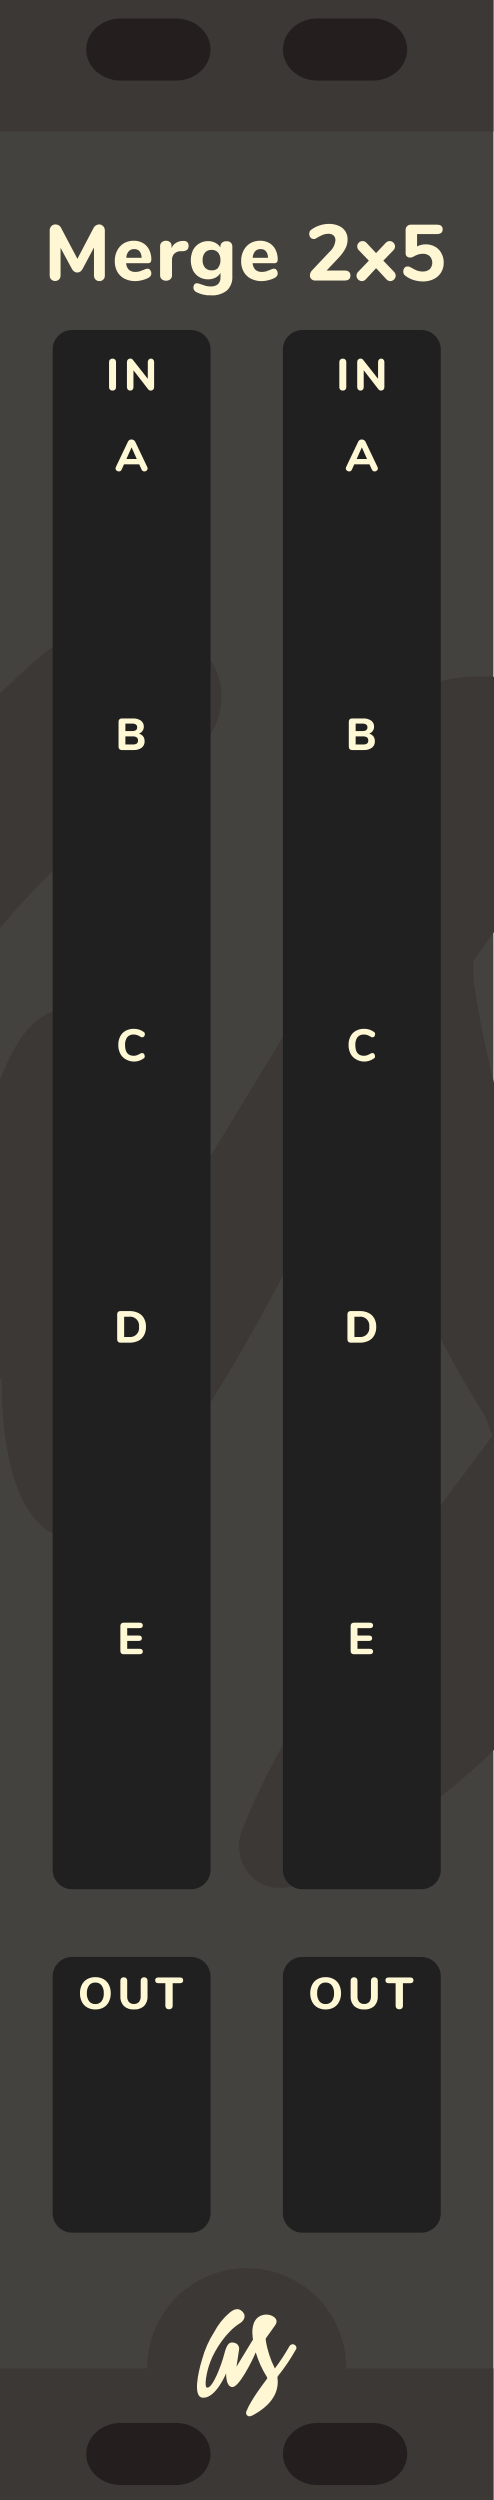
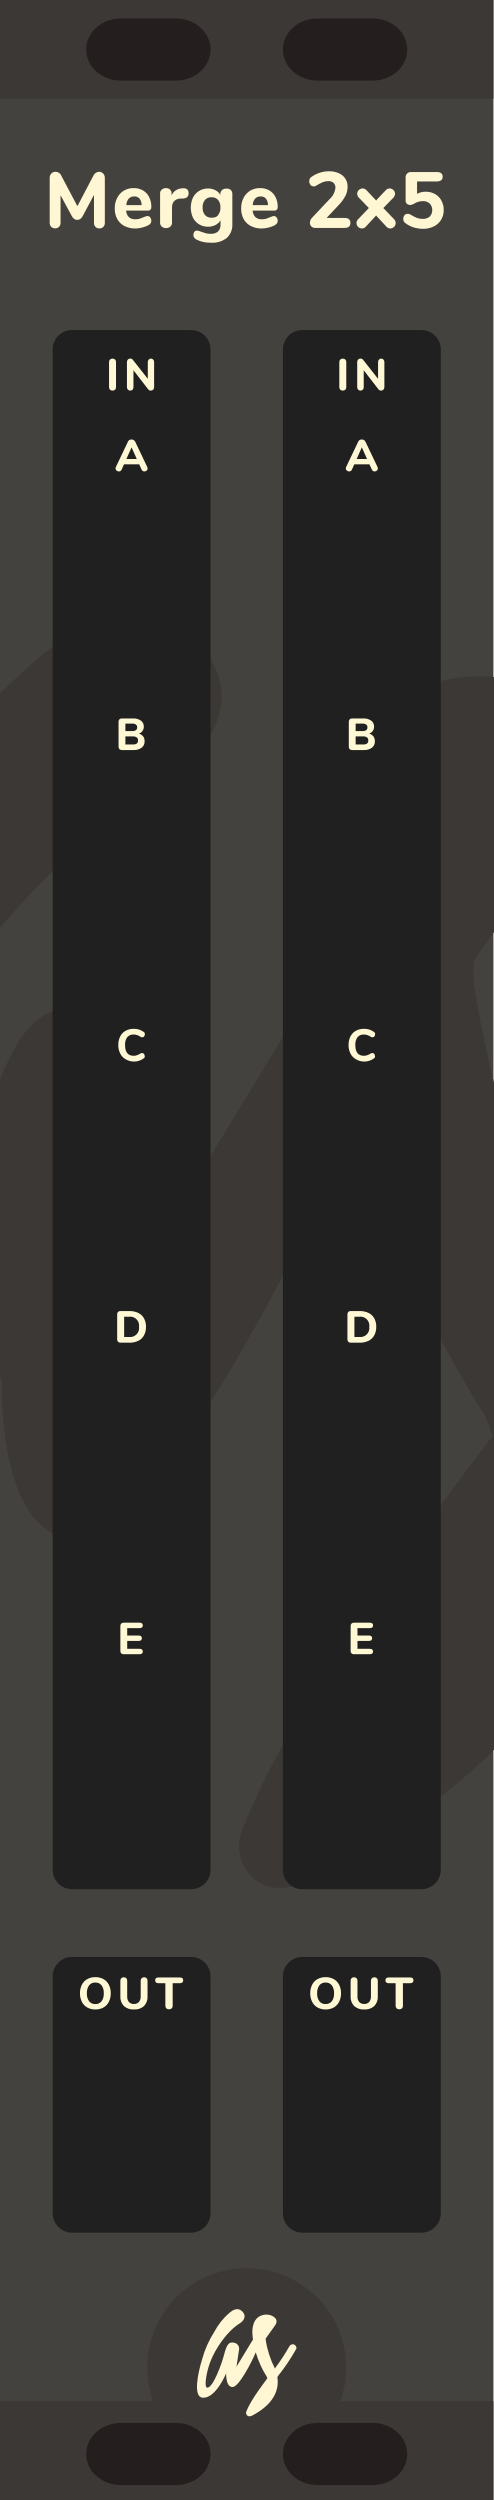
<svg xmlns="http://www.w3.org/2000/svg" id="svg8" width="75" height="380" viewBox="0 0 75 380" version="1.1">
  <defs id="defs27" />
  <g id="layer2" transform="translate(0,-3.0517578e-5)">
    <g transform="matrix(0.8426019,0,0,1,-190.4535,3.0517578e-5)" id="g1786" style="fill:#44423e;fill-opacity:1">
      <path id="path1784" transform="matrix(0.989,0,0,1,122.0906,0)" d="M 105.096,0 V 47.439 51.25 54.186 55.41 321.109 322.34 380 h 90 V 322.34 321.15 54.186 51.25 47.4 0 Z" style="fill:#44423e;fill-opacity:1;stroke-width:1.006" />
    </g>
    <g transform="matrix(7.929911,0,0,7.929911,-438.09,-2669.216)" data-name="Layer 2" id="g1904" style="fill:#3c3835;fill-opacity:1">
      <g data-name="Layer 1-2" id="g1902-7" style="fill:#3c3835;fill-opacity:1">
        <path style="fill:#3c3835;fill-opacity:1" d="m 71.31,357 a 0.91,0.91 0 0 0 -0.41,-0.53 0.77,0.77 0 0 0 -0.64,-0.1 0.91,0.91 0 0 0 -0.53,0.41 43.94,43.94 0 0 1 -3.33,5.08 21.5,21.5 0 0 1 -2.08,-6.45 v -0.39 l 2,-2.81 c 0.24,-0.34 1.26,-1.56 -0.78,-2.45 a 3.15,3.15 0 0 0 -2.36,0.07 c -2.32,1 -1.92,4.26 -1.85,4.79 q 0,0.31 0.09,0.62 l -3.78,6.22 c 0,0 0.49,-3.26 0.58,-3.85 A 1.36,1.36 0 0 0 57.1,356 c -1,-0.24 -1.61,0.06 -2.27,2.65 -0.56,2.19 -2.54,7.64 -3.86,7.6 -0.78,0 -0.24,-3.41 0.68,-5.87 1.12,-2.95 3.78,-7 6.78,-8.83 0.69,-0.43 1.6,-1.5 0.66,-2.56 -1.19,-1.34 -2.46,-0.28 -3,0.13 a 14.68,14.68 0 0 0 -3.49,4.35 22.82,22.82 0 0 0 -2.81,6.33 c -1,3.25 -2.07,8.54 0.1,8.74 3,0.27 5.39,-5.56 5.39,-5.56 0,0 -0.13,3.05 1.4,3.13 1.53,0.08 4.51,-5.9 5.36,-7.92 a 22.36,22.36 0 0 0 2.5,5.55 2.87,2.87 0 0 1 0.14,0.39 c -0.34,0.47 -3.77,4.86 -4.77,7.5 a 0.82,0.82 0 0 0 0,0.72 0.79,0.79 0 0 0 0.5,0.42 1.12,1.12 0 0 0 0.74,-0.12 5.53,5.53 0 0 0 0.66,-0.35 c 4.83,-2.78 5.52,-6 5.17,-8.48 a 2.08,2.08 0 0 1 0.26,-0.4 42.2,42.2 0 0 0 3.89,-5.77 0.76,0.76 0 0 0 0.18,-0.65 z" class="cls-4" id="path1900-5" />
      </g>
    </g>
-     <rect style="opacity:1;vector-effect:none;fill:#3c3835;fill-opacity:1;stroke:none;stroke-width:0.889;stroke-linecap:butt;stroke-linejoin:miter;stroke-miterlimit:4;stroke-dasharray:none;stroke-dashoffset:0;stroke-opacity:1" id="rect2016" width="75" height="20" x="9.9999997e-06" y="360" />
+     <rect style="opacity:1;vector-effect:none;fill:#3c3835;fill-opacity:1;stroke:none;stroke-width:0.77;stroke-linecap:butt;stroke-linejoin:miter;stroke-miterlimit:4;stroke-dasharray:none;stroke-dashoffset:0;stroke-opacity:1" id="rect2016" width="75" height="15" x="9.9999997e-06" y="365" />
    <circle style="opacity:1;vector-effect:none;fill:#3c3835;fill-opacity:1;stroke:none;stroke-width:0.744;stroke-linecap:butt;stroke-linejoin:miter;stroke-miterlimit:4;stroke-dasharray:none;stroke-dashoffset:0;stroke-opacity:1" id="circle1788" cx="37.5" cy="359.882" r="15.118" />
    <g style="fill:#fff7d4;fill-opacity:1" id="g1794" data-name="Layer 2" transform="matrix(0.6660293,0,0,0.6660293,-2.444564,118.9929)">
      <g style="fill:#fff7d4;fill-opacity:1" id="g1792" data-name="Layer 1-2">
        <path id="path1790" class="cls-4" d="m 71.31,357 a 0.91,0.91 0 0 0 -0.41,-0.53 0.77,0.77 0 0 0 -0.64,-0.1 0.91,0.91 0 0 0 -0.53,0.41 43.94,43.94 0 0 1 -3.33,5.08 21.5,21.5 0 0 1 -2.08,-6.45 v -0.39 l 2,-2.81 c 0.24,-0.34 1.26,-1.56 -0.78,-2.45 a 3.15,3.15 0 0 0 -2.36,0.07 c -2.32,1 -1.92,4.26 -1.85,4.79 q 0,0.31 0.09,0.62 l -3.78,6.22 c 0,0 0.49,-3.26 0.58,-3.85 A 1.36,1.36 0 0 0 57.1,356 c -1,-0.24 -1.61,0.06 -2.27,2.65 -0.56,2.19 -2.54,7.64 -3.86,7.6 -0.78,0 -0.24,-3.41 0.68,-5.87 1.12,-2.95 3.78,-7 6.78,-8.83 0.69,-0.43 1.6,-1.5 0.66,-2.56 -1.19,-1.34 -2.46,-0.28 -3,0.13 a 14.68,14.68 0 0 0 -3.49,4.35 22.82,22.82 0 0 0 -2.81,6.33 c -1,3.25 -2.07,8.54 0.1,8.74 3,0.27 5.39,-5.56 5.39,-5.56 0,0 -0.13,3.05 1.4,3.13 1.53,0.08 4.51,-5.9 5.36,-7.92 a 22.36,22.36 0 0 0 2.5,5.55 2.87,2.87 0 0 1 0.14,0.39 c -0.34,0.47 -3.77,4.86 -4.77,7.5 a 0.82,0.82 0 0 0 0,0.72 0.79,0.79 0 0 0 0.5,0.42 1.12,1.12 0 0 0 0.74,-0.12 5.53,5.53 0 0 0 0.66,-0.35 c 4.83,-2.78 5.52,-6 5.17,-8.48 a 2.08,2.08 0 0 1 0.26,-0.4 42.2,42.2 0 0 0 3.89,-5.77 0.76,0.76 0 0 0 0.18,-0.65 z" style="fill:#fff7d4;fill-opacity:1" />
      </g>
    </g>
-     <rect y="4.0517578e-05" x="9.9999997e-06" height="20" width="75" id="rect2018" style="opacity:1;vector-effect:none;fill:#3c3835;fill-opacity:1;stroke:none;stroke-width:0.889;stroke-linecap:butt;stroke-linejoin:miter;stroke-miterlimit:4;stroke-dasharray:none;stroke-dashoffset:0;stroke-opacity:1" />
-     <g transform="translate(-1982.405,-1456.669)" id="g3309">
+     <rect y="3.0517578e-05" x="9.9999997e-06" height="15" width="75" id="rect2018" style="opacity:1;vector-effect:none;fill:#3c3835;fill-opacity:1;stroke:none;stroke-width:0.77;stroke-linecap:butt;stroke-linejoin:miter;stroke-miterlimit:4;stroke-dasharray:none;stroke-dashoffset:0;stroke-opacity:1" />
+     <g transform="translate(-1982.405,-1464.669)" id="g3309">
      <path id="path3293" style="fill:#fff7d4" transform="translate(319.8,697.39)" d="m 1678.29,793.66 a 0.93,0.93 0 0 1 0.25,0.67 v 6.82 a 0.84,0.84 0 0 1 -0.23,0.62 0.81,0.81 0 0 1 -0.6,0.23 0.79,0.79 0 0 1 -0.59,-0.23 0.84,0.84 0 0 1 -0.23,-0.62 v -4.25 l -1.7,3.2 a 1.34,1.34 0 0 1 -0.37,0.46 0.85,0.85 0 0 1 -0.94,0 1.31,1.31 0 0 1 -0.37,-0.46 l -1.7,-3.14 v 4.18 a 0.85,0.85 0 0 1 -0.23,0.62 0.88,0.88 0 0 1 -1.19,0 0.84,0.84 0 0 1 -0.23,-0.62 v -6.82 a 0.93,0.93 0 0 1 0.25,-0.67 0.85,0.85 0 0 1 0.64,-0.26 0.94,0.94 0 0 1 0.88,0.61 l 2.44,4.62 2.42,-4.62 a 1,1 0 0 1 0.86,-0.61 0.85,0.85 0 0 1 0.64,0.27 z" />
      <path id="path3295" style="fill:#fff7d4" transform="translate(319.8,697.39)" d="m 1685.46,800.36 a 0.78,0.78 0 0 1 0.15,0.49 0.65,0.65 0 0 1 -0.12,0.38 1,1 0 0 1 -0.34,0.29 4.27,4.27 0 0 1 -0.95,0.35 4,4 0 0 1 -1,0.14 3.57,3.57 0 0 1 -1.67,-0.37 2.61,2.61 0 0 1 -1.1,-1.06 3.28,3.28 0 0 1 -0.38,-1.63 3.34,3.34 0 0 1 0.37,-1.6 2.74,2.74 0 0 1 1,-1.09 2.9,2.9 0 0 1 1.5,-0.39 2.74,2.74 0 0 1 1.41,0.35 2.42,2.42 0 0 1 0.94,1 3.31,3.31 0 0 1 0.34,1.53 0.58,0.58 0 0 1 -0.13,0.4 0.46,0.46 0 0 1 -0.35,0.14 h -3.36 a 1.59,1.59 0 0 0 0.43,1 1.42,1.42 0 0 0 1,0.32 2.16,2.16 0 0 0 0.62,-0.08 6.38,6.38 0 0 0 0.61,-0.23 l 0.32,-0.13 a 0.86,0.86 0 0 1 0.28,-0.05 0.47,0.47 0 0 1 0.43,0.24 z m -3.28,-2.9 a 1.55,1.55 0 0 0 -0.37,1 h 2.32 a 1.57,1.57 0 0 0 -0.32,-1 1,1 0 0 0 -0.8,-0.32 1.08,1.08 0 0 0 -0.83,0.32 z" />
      <path id="path3297" style="fill:#fff7d4" transform="translate(319.8,697.39)" d="m 1691.06,796.07 a 0.71,0.71 0 0 1 0.21,0.56 0.8,0.8 0 0 1 -0.19,0.59 1.12,1.12 0 0 1 -0.68,0.24 h -0.36 a 1.36,1.36 0 0 0 -1,0.43 1.41,1.41 0 0 0 -0.29,0.92 v 2.29 a 0.78,0.78 0 0 1 -0.26,0.63 1,1 0 0 1 -0.64,0.22 1,1 0 0 1 -0.65,-0.22 0.78,0.78 0 0 1 -0.26,-0.63 v -4.4 a 0.75,0.75 0 0 1 0.26,-0.61 1,1 0 0 1 0.64,-0.22 0.88,0.88 0 0 1 0.6,0.21 0.73,0.73 0 0 1 0.24,0.58 V 797 a 1.67,1.67 0 0 1 0.65,-0.79 2,2 0 0 1 1,-0.31 h 0.17 a 0.75,0.75 0 0 1 0.56,0.17 z" />
      <path id="path3299" style="fill:#fff7d4" transform="translate(319.8,697.39)" d="m 1697.67,796.14 a 0.81,0.81 0 0 1 0.25,0.62 v 4.52 a 2.73,2.73 0 0 1 -0.83,2.16 3.55,3.55 0 0 1 -2.42,0.73 4.51,4.51 0 0 1 -2.21,-0.48 1,1 0 0 1 -0.34,-0.29 0.67,0.67 0 0 1 -0.12,-0.39 0.8,0.8 0 0 1 0.14,-0.49 0.46,0.46 0 0 1 0.38,-0.19 1.1,1.1 0 0 1 0.31,0.05 l 0.37,0.13 a 7.4,7.4 0 0 0 0.71,0.23 2.79,2.79 0 0 0 0.7,0.08 1.62,1.62 0 0 0 1.14,-0.35 1.38,1.38 0 0 0 0.37,-1.06 v -0.65 a 1.78,1.78 0 0 1 -0.76,0.72 2.4,2.4 0 0 1 -1.13,0.26 2.58,2.58 0 0 1 -1.36,-0.36 2.46,2.46 0 0 1 -0.93,-1 3.71,3.71 0 0 1 0,-3.08 2.51,2.51 0 0 1 0.93,-1 2.54,2.54 0 0 1 1.36,-0.37 2.38,2.38 0 0 1 1.11,0.26 1.82,1.82 0 0 1 0.76,0.71 v -0.12 a 0.78,0.78 0 0 1 0.25,-0.61 0.94,0.94 0 0 1 0.65,-0.22 0.91,0.91 0 0 1 0.67,0.19 z m -1.91,3.82 a 1.69,1.69 0 0 0 0.35,-1.14 1.71,1.71 0 0 0 -0.35,-1.15 1.24,1.24 0 0 0 -1,-0.41 1.25,1.25 0 0 0 -1,0.41 1.69,1.69 0 0 0 -0.36,1.15 1.66,1.66 0 0 0 0.36,1.14 1.26,1.26 0 0 0 1,0.41 1.24,1.24 0 0 0 1.01,-0.37 z" />
      <path id="path3301" style="fill:#fff7d4" transform="translate(319.8,697.39)" d="m 1704.67,800.36 a 0.78,0.78 0 0 1 0.15,0.49 0.66,0.66 0 0 1 -0.12,0.38 1,1 0 0 1 -0.34,0.29 4.26,4.26 0 0 1 -0.95,0.35 4.06,4.06 0 0 1 -1,0.14 3.57,3.57 0 0 1 -1.67,-0.37 2.6,2.6 0 0 1 -1.1,-1.06 3.29,3.29 0 0 1 -0.38,-1.63 3.34,3.34 0 0 1 0.37,-1.6 2.74,2.74 0 0 1 1,-1.09 2.89,2.89 0 0 1 1.5,-0.39 2.74,2.74 0 0 1 1.41,0.35 2.42,2.42 0 0 1 0.94,1 3.31,3.31 0 0 1 0.34,1.53 0.58,0.58 0 0 1 -0.13,0.4 0.46,0.46 0 0 1 -0.35,0.14 H 1701 a 1.6,1.6 0 0 0 0.43,1 1.42,1.42 0 0 0 1,0.32 2.15,2.15 0 0 0 0.62,-0.08 6.19,6.19 0 0 0 0.61,-0.23 l 0.32,-0.13 a 0.85,0.85 0 0 1 0.28,-0.05 0.48,0.48 0 0 1 0.41,0.24 z m -3.28,-2.9 a 1.57,1.57 0 0 0 -0.37,1 h 2.32 a 1.57,1.57 0 0 0 -0.32,-1 1,1 0 0 0 -0.8,-0.32 1.09,1.09 0 0 0 -0.83,0.32 z" />
      <path id="path3303" style="fill:#fff7d4" transform="translate(319.8,697.39)" d="m 1715.87,801.16 q 0,0.76 -0.89,0.76 h -4.46 a 0.8,0.8 0 0 1 -0.59,-0.22 0.75,0.75 0 0 1 -0.22,-0.56 1.12,1.12 0 0 1 0.35,-0.79 l 2.64,-2.8 a 2.65,2.65 0 0 0 0.89,-1.73 1,1 0 0 0 -0.28,-0.75 1.14,1.14 0 0 0 -0.8,-0.26 2.22,2.22 0 0 0 -0.84,0.16 6.86,6.86 0 0 0 -0.89,0.46 l -0.31,0.17 a 0.61,0.61 0 0 1 -0.25,0 0.53,0.53 0 0 1 -0.43,-0.23 0.88,0.88 0 0 1 -0.18,-0.55 0.81,0.81 0 0 1 0.08,-0.38 0.74,0.74 0 0 1 0.26,-0.27 4.5,4.5 0 0 1 1.24,-0.63 4.42,4.42 0 0 1 1.41,-0.23 3.6,3.6 0 0 1 1.49,0.29 2.23,2.23 0 0 1 1,0.82 2.2,2.2 0 0 1 0.35,1.23 3,3 0 0 1 -0.31,1.36 6,6 0 0 1 -1,1.39 l -1.88,2 h 2.75 q 0.87,0.02 0.87,0.76 z" />
      <path id="path3305" style="fill:#fff7d4" transform="translate(319.8,697.39)" d="m 1722.75,801.19 a 0.84,0.84 0 0 1 -0.82,0.82 0.82,0.82 0 0 1 -0.6,-0.29 l -1.56,-1.68 -1.55,1.68 a 0.82,0.82 0 0 1 -0.6,0.29 0.84,0.84 0 0 1 -0.83,-0.83 0.84,0.84 0 0 1 0.26,-0.59 l 1.62,-1.69 -1.51,-1.57 a 0.84,0.84 0 0 1 -0.26,-0.59 0.78,0.78 0 0 1 0.25,-0.58 0.79,0.79 0 0 1 0.57,-0.24 0.83,0.83 0 0 1 0.61,0.29 l 1.44,1.54 1.45,-1.54 a 0.83,0.83 0 0 1 0.61,-0.29 0.79,0.79 0 0 1 0.57,0.24 0.78,0.78 0 0 1 0.25,0.58 0.84,0.84 0 0 1 -0.26,0.59 l -1.52,1.57 1.62,1.69 a 0.85,0.85 0 0 1 0.26,0.6 z" />
      <path id="path3307" style="fill:#fff7d4" transform="translate(319.8,697.39)" d="m 1728.76,796.79 a 2.39,2.39 0 0 1 0.95,1 2.9,2.9 0 0 1 0.34,1.42 2.79,2.79 0 0 1 -0.4,1.49 2.69,2.69 0 0 1 -1.11,1 3.62,3.62 0 0 1 -1.65,0.36 4.73,4.73 0 0 1 -1.45,-0.23 3.86,3.86 0 0 1 -1.22,-0.64 0.77,0.77 0 0 1 -0.25,-0.28 0.93,0.93 0 0 1 0.1,-0.9 0.52,0.52 0 0 1 0.43,-0.22 0.79,0.79 0 0 1 0.26,0 2.17,2.17 0 0 1 0.31,0.15 6.74,6.74 0 0 0 0.88,0.45 2.28,2.28 0 0 0 0.86,0.16 1.62,1.62 0 0 0 1.11,-0.34 1.47,1.47 0 0 0 0,-2 1.48,1.48 0 0 0 -1,-0.36 2.55,2.55 0 0 0 -0.74,0.1 3.23,3.23 0 0 0 -0.73,0.34 1,1 0 0 1 -0.5,0.14 0.71,0.71 0 0 1 -0.49,-0.17 0.59,0.59 0 0 1 -0.2,-0.46 v -3.49 a 0.79,0.79 0 0 1 0.88,-0.88 h 3.86 q 0.89,0 0.89,0.71 0,0.71 -0.89,0.72 h -3 v 1.88 a 2.73,2.73 0 0 1 1.36,-0.32 2.81,2.81 0 0 1 1.4,0.37 z" />
    </g>
  </g>
  <g id="layer1" transform="translate(0,-3.0517578e-5)" />
  <g id="g911" transform="translate(7.800949)">
    <rect ry="5.263" y="2.803" x="5.301" height="9.449" width="18.898" id="rect861" style="opacity:1;vector-effect:none;fill:#251e1e;fill-opacity:1;stroke:none;stroke-width:0.574;stroke-linecap:butt;stroke-linejoin:miter;stroke-miterlimit:4;stroke-dasharray:none;stroke-dashoffset:0;stroke-opacity:1" />
    <rect style="opacity:1;vector-effect:none;fill:#251e1e;fill-opacity:1;stroke:none;stroke-width:0.574;stroke-linecap:butt;stroke-linejoin:miter;stroke-miterlimit:4;stroke-dasharray:none;stroke-dashoffset:0;stroke-opacity:1" id="rect863" width="18.898" height="9.449" x="5.301" y="368.284" ry="5.263" />
  </g>
  <g id="g915" transform="translate(-7.800949)">
    <rect style="opacity:1;vector-effect:none;fill:#251e1e;fill-opacity:1;stroke:none;stroke-width:0.574;stroke-linecap:butt;stroke-linejoin:miter;stroke-miterlimit:4;stroke-dasharray:none;stroke-dashoffset:0;stroke-opacity:1" id="rect1497" width="18.898" height="9.449" x="50.801" y="2.803" ry="5.263" />
    <rect ry="5.263" y="368.284" x="50.801" height="9.449" width="18.898" id="rect1499" style="opacity:1;vector-effect:none;fill:#251e1e;fill-opacity:1;stroke:none;stroke-width:0.574;stroke-linecap:butt;stroke-linejoin:miter;stroke-miterlimit:4;stroke-dasharray:none;stroke-dashoffset:0;stroke-opacity:1" />
  </g>
  <g id="g906" transform="rotate(180,21,194.7636)">
    <rect ry="2.963" y="102.366" x="10" height="237" width="24" id="rect1741" style="opacity:1;vector-effect:none;fill:#202020;fill-opacity:1;stroke:none;stroke-width:2.482;stroke-linecap:round;stroke-linejoin:miter;stroke-miterlimit:4;stroke-dasharray:none;stroke-dashoffset:0;stroke-opacity:1;paint-order:stroke fill markers" />
    <rect style="display:inline;opacity:1;vector-effect:none;fill:#202020;fill-opacity:1;stroke:none;stroke-width:2.482;stroke-linecap:round;stroke-linejoin:miter;stroke-miterlimit:4;stroke-dasharray:none;stroke-dashoffset:0;stroke-opacity:1;paint-order:stroke fill markers" id="rect882" width="24" height="41.913" x="10" y="50.161" ry="2.963" />
  </g>
  <g transform="translate(-1.440005,-54)" id="g2424">
    <path id="path2414" style="fill:#fff8d5" d="m 23.88,125.21 a 0.41,0.41 0 0 1 -0.15,0.32 0.52,0.52 0 0 1 -0.35,0.13 0.46,0.46 0 0 1 -0.24,-0.07 0.45,0.45 0 0 1 -0.18,-0.21 l -0.36,-0.8 h -2.31 l -0.36,0.8 a 0.46,0.46 0 0 1 -0.17,0.21 0.45,0.45 0 0 1 -0.25,0.07 0.53,0.53 0 0 1 -0.35,-0.13 0.41,0.41 0 0 1 -0.16,-0.32 0.55,0.55 0 0 1 0.05,-0.22 l 1.84,-3.86 a 0.54,0.54 0 0 1 0.22,-0.25 0.64,0.64 0 0 1 0.32,-0.08 0.63,0.63 0 0 1 0.33,0.09 0.6,0.6 0 0 1 0.23,0.25 l 1.84,3.86 a 0.54,0.54 0 0 1 0.05,0.21 z m -3.23,-1.44 h 1.58 l -0.79,-1.77 z" />
    <path id="path2416" style="fill:#fff8d5" d="m 23.189,165.916 a 1.2,1.2 0 0 1 0.23,0.74 1.16,1.16 0 0 1 -0.45,1 1.92,1.92 0 0 1 -1.23,0.35 h -1.78 a 0.5,0.5 0 0 1 -0.37,-0.13 0.5,0.5 0 0 1 -0.13,-0.37 v -3.8 a 0.5,0.5 0 0 1 0.13,-0.37 0.5,0.5 0 0 1 0.37,-0.13 h 1.71 a 1.92,1.92 0 0 1 1.19,0.33 1.08,1.08 0 0 1 0.44,0.91 1.11,1.11 0 0 1 -0.2,0.66 1.14,1.14 0 0 1 -0.55,0.41 1.2,1.2 0 0 1 0.64,0.4 z m -2.69,-0.79 h 1 a 1,1 0 0 0 0.6,-0.14 0.49,0.49 0 0 0 0.19,-0.42 0.5,0.5 0 0 0 -0.19,-0.44 1,1 0 0 0 -0.6,-0.14 h -1 z m 1.73,1.89 a 0.54,0.54 0 0 0 0.19,-0.46 0.56,0.56 0 0 0 -0.19,-0.47 1,1 0 0 0 -0.61,-0.15 h -1.12 v 1.22 h 1.12 a 1,1 0 0 0 0.62,-0.14 z" />
    <path id="path2418" style="fill:#fff8d5" d="m 20.53,215 a 2,2 0 0 1 -0.82,-0.86 2.83,2.83 0 0 1 -0.29,-1.31 2.81,2.81 0 0 1 0.29,-1.3 2,2 0 0 1 0.82,-0.85 2.48,2.48 0 0 1 1.24,-0.3 2.47,2.47 0 0 1 1.54,0.49 0.52,0.52 0 0 1 0.14,0.16 0.45,0.45 0 0 1 0,0.2 0.47,0.47 0 0 1 -0.1,0.3 0.3,0.3 0 0 1 -0.24,0.13 h -0.17 l -0.16,-0.08 a 2.26,2.26 0 0 0 -0.5,-0.25 1.54,1.54 0 0 0 -0.5,-0.08 1.19,1.19 0 0 0 -1,0.4 1.88,1.88 0 0 0 -0.33,1.21 q 0,1.62 1.31,1.62 a 1.43,1.43 0 0 0 0.48,-0.08 3,3 0 0 0 0.52,-0.25 l 0.17,-0.08 h 0.16 a 0.3,0.3 0 0 1 0.24,0.13 0.47,0.47 0 0 1 0.1,0.3 0.45,0.45 0 0 1 0,0.21 0.5,0.5 0 0 1 -0.14,0.16 2.47,2.47 0 0 1 -1.54,0.49 2.48,2.48 0 0 1 -1.22,-0.36 z" />
    <path id="path2420" style="fill:#fff8d5" d="m 19.38,257.95 a 0.5,0.5 0 0 1 -0.13,-0.37 v -3.8 a 0.5,0.5 0 0 1 0.13,-0.37 0.5,0.5 0 0 1 0.37,-0.13 h 1.37 a 3,3 0 0 1 1.35,0.29 2,2 0 0 1 0.86,0.82 2.6,2.6 0 0 1 0.3,1.29 2.65,2.65 0 0 1 -0.3,1.29 2,2 0 0 1 -0.86,0.83 3,3 0 0 1 -1.35,0.29 h -1.37 a 0.5,0.5 0 0 1 -0.37,-0.14 z m 1.66,-0.73 a 1.36,1.36 0 0 0 1.53,-1.54 1.36,1.36 0 0 0 -1.53,-1.54 h -0.73 v 3.08 z" />
    <path id="path2422" style="fill:#fff8d5" d="m 19.866,305.32 a 0.5,0.5 0 0 1 -0.13,-0.37 v -3.8 a 0.5,0.5 0 0 1 0.13,-0.37 0.5,0.5 0 0 1 0.37,-0.13 h 2.41 q 0.5,0 0.5,0.41 0,0.41 -0.5,0.42 h -1.87 v 1.12 h 1.73 q 0.5,0 0.5,0.41 0,0.41 -0.5,0.41 h -1.73 v 1.2 h 1.87 q 0.5,0 0.5,0.41 0,0.41 -0.5,0.41 h -2.41 a 0.5,0.5 0 0 1 -0.37,-0.12 z" />
  </g>
  <g transform="translate(5.465265,-100.2182)" id="g209">
    <path d="m -118.57,159.45 a 0.52,0.52 0 0 1 -0.14,-0.39 v -3.81 a 0.51,0.51 0 0 1 0.14,-0.38 0.52,0.52 0 0 1 0.39,-0.14 0.52,0.52 0 0 1 0.39,0.14 0.51,0.51 0 0 1 0.14,0.38 v 3.81 a 0.52,0.52 0 0 1 -0.14,0.39 0.52,0.52 0 0 1 -0.39,0.14 0.52,0.52 0 0 1 -0.39,-0.14 z" transform="translate(129.82)" style="fill:#fff8d5" id="path203" />
    <path d="m -112,154.87 a 0.52,0.52 0 0 1 0.14,0.38 v 3.81 a 0.53,0.53 0 0 1 -0.14,0.38 0.48,0.48 0 0 1 -0.36,0.15 0.49,0.49 0 0 1 -0.39,-0.18 L -115,156.5 v 2.56 a 0.55,0.55 0 0 1 -0.13,0.38 0.46,0.46 0 0 1 -0.36,0.15 0.47,0.47 0 0 1 -0.36,-0.15 0.54,0.54 0 0 1 -0.14,-0.38 v -3.81 a 0.52,0.52 0 0 1 0.14,-0.38 0.48,0.48 0 0 1 0.36,-0.15 0.46,0.46 0 0 1 0.39,0.18 l 2.28,2.9 v -2.55 a 0.53,0.53 0 0 1 0.14,-0.38 0.46,0.46 0 0 1 0.35,-0.15 0.48,0.48 0 0 1 0.33,0.15 z" transform="translate(129.82)" style="fill:#fff8d5" id="path205" />
  </g>
  <g id="g960" transform="translate(5.265275,135.8268)">
    <path id="path954" style="fill:#fff8d5" transform="translate(129.82)" d="m -121.83,169.31 a 2,2 0 0 1 -0.81,-0.86 2.81,2.81 0 0 1 -0.29,-1.3 2.81,2.81 0 0 1 0.29,-1.3 2,2 0 0 1 0.81,-0.85 2.48,2.48 0 0 1 1.24,-0.3 2.48,2.48 0 0 1 1.24,0.3 2,2 0 0 1 0.81,0.85 2.81,2.81 0 0 1 0.29,1.3 2.81,2.81 0 0 1 -0.29,1.3 2,2 0 0 1 -0.81,0.86 2.45,2.45 0 0 1 -1.24,0.3 2.45,2.45 0 0 1 -1.24,-0.3 z m 2.18,-0.94 a 1.89,1.89 0 0 0 0.34,-1.22 1.89,1.89 0 0 0 -0.34,-1.21 1.15,1.15 0 0 0 -0.95,-0.42 1.14,1.14 0 0 0 -0.94,0.42 1.9,1.9 0 0 0 -0.34,1.21 1.9,1.9 0 0 0 0.34,1.22 1.14,1.14 0 0 0 0.94,0.42 1.15,1.15 0 0 0 0.95,-0.42 z" />
    <path id="path956" style="fill:#fff8d5" transform="translate(129.82)" d="m -116.26,169.09 a 2,2 0 0 1 -0.53,-1.52 v -2.33 a 0.51,0.51 0 0 1 0.14,-0.38 0.51,0.51 0 0 1 0.38,-0.14 0.5,0.5 0 0 1 0.38,0.14 0.52,0.52 0 0 1 0.14,0.38 v 2.37 a 1.28,1.28 0 0 0 0.26,0.87 1,1 0 0 0 0.76,0.3 1,1 0 0 0 0.76,-0.3 1.28,1.28 0 0 0 0.27,-0.87 v -2.37 a 0.52,0.52 0 0 1 0.14,-0.38 0.5,0.5 0 0 1 0.38,-0.14 0.51,0.51 0 0 1 0.38,0.14 0.51,0.51 0 0 1 0.14,0.38 v 2.33 a 2,2 0 0 1 -0.53,1.52 2.1,2.1 0 0 1 -1.54,0.52 2.1,2.1 0 0 1 -1.53,-0.52 z" />
    <path id="path958" style="fill:#fff8d5" transform="translate(129.82)" d="m -109.8,169.44 a 0.51,0.51 0 0 1 -0.15,-0.38 v -3.44 H -111 q -0.5,0 -0.5,-0.44 0,-0.44 0.5,-0.43 h 3.26 q 0.5,0 0.5,0.43 0,0.43 -0.5,0.44 h -1.1 v 3.44 a 0.51,0.51 0 0 1 -0.14,0.38 0.52,0.52 0 0 1 -0.39,0.14 0.53,0.53 0 0 1 -0.43,-0.14 z" />
  </g>
  <g id="g910" transform="rotate(-180,61,194.7636)">
    <rect style="opacity:1;vector-effect:none;fill:#202020;fill-opacity:1;stroke:none;stroke-width:2.482;stroke-linecap:round;stroke-linejoin:miter;stroke-miterlimit:4;stroke-dasharray:none;stroke-dashoffset:0;stroke-opacity:1;paint-order:stroke fill markers" id="rect935" width="24" height="237" x="55" y="102.366" ry="2.963" />
    <rect ry="2.963" y="50.161" x="55" height="41.913" width="24" id="rect937" style="display:inline;opacity:1;vector-effect:none;fill:#202020;fill-opacity:1;stroke:none;stroke-width:2.482;stroke-linecap:round;stroke-linejoin:miter;stroke-miterlimit:4;stroke-dasharray:none;stroke-dashoffset:0;stroke-opacity:1;paint-order:stroke fill markers" />
  </g>
  <g id="g943" transform="translate(40.46527,-100.2182)">
    <path id="path939" style="fill:#fff8d5" transform="translate(129.82)" d="m -118.57,159.45 a 0.52,0.52 0 0 1 -0.14,-0.39 v -3.81 a 0.51,0.51 0 0 1 0.14,-0.38 0.52,0.52 0 0 1 0.39,-0.14 0.52,0.52 0 0 1 0.39,0.14 0.51,0.51 0 0 1 0.14,0.38 v 3.81 a 0.52,0.52 0 0 1 -0.14,0.39 0.52,0.52 0 0 1 -0.39,0.14 0.52,0.52 0 0 1 -0.39,-0.14 z" />
    <path id="path941" style="fill:#fff8d5" transform="translate(129.82)" d="m -112,154.87 a 0.52,0.52 0 0 1 0.14,0.38 v 3.81 a 0.53,0.53 0 0 1 -0.14,0.38 0.48,0.48 0 0 1 -0.36,0.15 0.49,0.49 0 0 1 -0.39,-0.18 L -115,156.5 v 2.56 a 0.55,0.55 0 0 1 -0.13,0.38 0.46,0.46 0 0 1 -0.36,0.15 0.47,0.47 0 0 1 -0.36,-0.15 0.54,0.54 0 0 1 -0.14,-0.38 v -3.81 a 0.52,0.52 0 0 1 0.14,-0.38 0.48,0.48 0 0 1 0.36,-0.15 0.46,0.46 0 0 1 0.39,0.18 l 2.28,2.9 v -2.55 a 0.53,0.53 0 0 1 0.14,-0.38 0.46,0.46 0 0 1 0.35,-0.15 0.48,0.48 0 0 1 0.33,0.15 z" />
  </g>
  <g id="g963" transform="translate(33.56,-54)">
    <path d="m 23.88,125.21 a 0.41,0.41 0 0 1 -0.15,0.32 0.52,0.52 0 0 1 -0.35,0.13 0.46,0.46 0 0 1 -0.24,-0.07 0.45,0.45 0 0 1 -0.18,-0.21 l -0.36,-0.8 h -2.31 l -0.36,0.8 a 0.46,0.46 0 0 1 -0.17,0.21 0.45,0.45 0 0 1 -0.25,0.07 0.53,0.53 0 0 1 -0.35,-0.13 0.41,0.41 0 0 1 -0.16,-0.32 0.55,0.55 0 0 1 0.05,-0.22 l 1.84,-3.86 a 0.54,0.54 0 0 1 0.22,-0.25 0.64,0.64 0 0 1 0.32,-0.08 0.63,0.63 0 0 1 0.33,0.09 0.6,0.6 0 0 1 0.23,0.25 l 1.84,3.86 a 0.54,0.54 0 0 1 0.05,0.21 z m -3.23,-1.44 h 1.58 l -0.79,-1.77 z" style="fill:#fff8d5" id="path953" />
    <path d="m 23.189,165.916 a 1.2,1.2 0 0 1 0.23,0.74 1.16,1.16 0 0 1 -0.45,1 1.92,1.92 0 0 1 -1.23,0.35 h -1.78 a 0.5,0.5 0 0 1 -0.37,-0.13 0.5,0.5 0 0 1 -0.13,-0.37 v -3.8 a 0.5,0.5 0 0 1 0.13,-0.37 0.5,0.5 0 0 1 0.37,-0.13 h 1.71 a 1.92,1.92 0 0 1 1.19,0.33 1.08,1.08 0 0 1 0.44,0.91 1.11,1.11 0 0 1 -0.2,0.66 1.14,1.14 0 0 1 -0.55,0.41 1.2,1.2 0 0 1 0.64,0.4 z m -2.69,-0.79 h 1 a 1,1 0 0 0 0.6,-0.14 0.49,0.49 0 0 0 0.19,-0.42 0.5,0.5 0 0 0 -0.19,-0.44 1,1 0 0 0 -0.6,-0.14 h -1 z m 1.73,1.89 a 0.54,0.54 0 0 0 0.19,-0.46 0.56,0.56 0 0 0 -0.19,-0.47 1,1 0 0 0 -0.61,-0.15 h -1.12 v 1.22 h 1.12 a 1,1 0 0 0 0.62,-0.14 z" style="fill:#fff8d5" id="path955" />
    <path d="m 20.53,215 a 2,2 0 0 1 -0.82,-0.86 2.83,2.83 0 0 1 -0.29,-1.31 2.81,2.81 0 0 1 0.29,-1.3 2,2 0 0 1 0.82,-0.85 2.48,2.48 0 0 1 1.24,-0.3 2.47,2.47 0 0 1 1.54,0.49 0.52,0.52 0 0 1 0.14,0.16 0.45,0.45 0 0 1 0,0.2 0.47,0.47 0 0 1 -0.1,0.3 0.3,0.3 0 0 1 -0.24,0.13 h -0.17 l -0.16,-0.08 a 2.26,2.26 0 0 0 -0.5,-0.25 1.54,1.54 0 0 0 -0.5,-0.08 1.19,1.19 0 0 0 -1,0.4 1.88,1.88 0 0 0 -0.33,1.21 q 0,1.62 1.31,1.62 a 1.43,1.43 0 0 0 0.48,-0.08 3,3 0 0 0 0.52,-0.25 l 0.17,-0.08 h 0.16 a 0.3,0.3 0 0 1 0.24,0.13 0.47,0.47 0 0 1 0.1,0.3 0.45,0.45 0 0 1 0,0.21 0.5,0.5 0 0 1 -0.14,0.16 2.47,2.47 0 0 1 -1.54,0.49 2.48,2.48 0 0 1 -1.22,-0.36 z" style="fill:#fff8d5" id="path957" />
    <path d="m 19.38,257.95 a 0.5,0.5 0 0 1 -0.13,-0.37 v -3.8 a 0.5,0.5 0 0 1 0.13,-0.37 0.5,0.5 0 0 1 0.37,-0.13 h 1.37 a 3,3 0 0 1 1.35,0.29 2,2 0 0 1 0.86,0.82 2.6,2.6 0 0 1 0.3,1.29 2.65,2.65 0 0 1 -0.3,1.29 2,2 0 0 1 -0.86,0.83 3,3 0 0 1 -1.35,0.29 h -1.37 a 0.5,0.5 0 0 1 -0.37,-0.14 z m 1.66,-0.73 a 1.36,1.36 0 0 0 1.53,-1.54 1.36,1.36 0 0 0 -1.53,-1.54 h -0.73 v 3.08 z" style="fill:#fff8d5" id="path959" />
    <path d="m 19.866,305.32 a 0.5,0.5 0 0 1 -0.13,-0.37 v -3.8 a 0.5,0.5 0 0 1 0.13,-0.37 0.5,0.5 0 0 1 0.37,-0.13 h 2.41 q 0.5,0 0.5,0.41 0,0.41 -0.5,0.42 h -1.87 v 1.12 h 1.73 q 0.5,0 0.5,0.41 0,0.41 -0.5,0.41 h -1.73 v 1.2 h 1.87 q 0.5,0 0.5,0.41 0,0.41 -0.5,0.41 h -2.41 a 0.5,0.5 0 0 1 -0.37,-0.12 z" style="fill:#fff8d5" id="path961" />
  </g>
  <g transform="translate(40.26528,135.8268)" id="g968">
    <path d="m -121.83,169.31 a 2,2 0 0 1 -0.81,-0.86 2.81,2.81 0 0 1 -0.29,-1.3 2.81,2.81 0 0 1 0.29,-1.3 2,2 0 0 1 0.81,-0.85 2.48,2.48 0 0 1 1.24,-0.3 2.48,2.48 0 0 1 1.24,0.3 2,2 0 0 1 0.81,0.85 2.81,2.81 0 0 1 0.29,1.3 2.81,2.81 0 0 1 -0.29,1.3 2,2 0 0 1 -0.81,0.86 2.45,2.45 0 0 1 -1.24,0.3 2.45,2.45 0 0 1 -1.24,-0.3 z m 2.18,-0.94 a 1.89,1.89 0 0 0 0.34,-1.22 1.89,1.89 0 0 0 -0.34,-1.21 1.15,1.15 0 0 0 -0.95,-0.42 1.14,1.14 0 0 0 -0.94,0.42 1.9,1.9 0 0 0 -0.34,1.21 1.9,1.9 0 0 0 0.34,1.22 1.14,1.14 0 0 0 0.94,0.42 1.15,1.15 0 0 0 0.95,-0.42 z" transform="translate(129.82)" style="fill:#fff8d5" id="path962" />
    <path d="m -116.26,169.09 a 2,2 0 0 1 -0.53,-1.52 v -2.33 a 0.51,0.51 0 0 1 0.14,-0.38 0.51,0.51 0 0 1 0.38,-0.14 0.5,0.5 0 0 1 0.38,0.14 0.52,0.52 0 0 1 0.14,0.38 v 2.37 a 1.28,1.28 0 0 0 0.26,0.87 1,1 0 0 0 0.76,0.3 1,1 0 0 0 0.76,-0.3 1.28,1.28 0 0 0 0.27,-0.87 v -2.37 a 0.52,0.52 0 0 1 0.14,-0.38 0.5,0.5 0 0 1 0.38,-0.14 0.51,0.51 0 0 1 0.38,0.14 0.51,0.51 0 0 1 0.14,0.38 v 2.33 a 2,2 0 0 1 -0.53,1.52 2.1,2.1 0 0 1 -1.54,0.52 2.1,2.1 0 0 1 -1.53,-0.52 z" transform="translate(129.82)" style="fill:#fff8d5" id="path964" />
    <path d="m -109.8,169.44 a 0.51,0.51 0 0 1 -0.15,-0.38 v -3.44 H -111 q -0.5,0 -0.5,-0.44 0,-0.44 0.5,-0.43 h 3.26 q 0.5,0 0.5,0.43 0,0.43 -0.5,0.44 h -1.1 v 3.44 a 0.51,0.51 0 0 1 -0.14,0.38 0.52,0.52 0 0 1 -0.39,0.14 0.53,0.53 0 0 1 -0.43,-0.14 z" transform="translate(129.82)" style="fill:#fff8d5" id="path966" />
  </g>
</svg>
